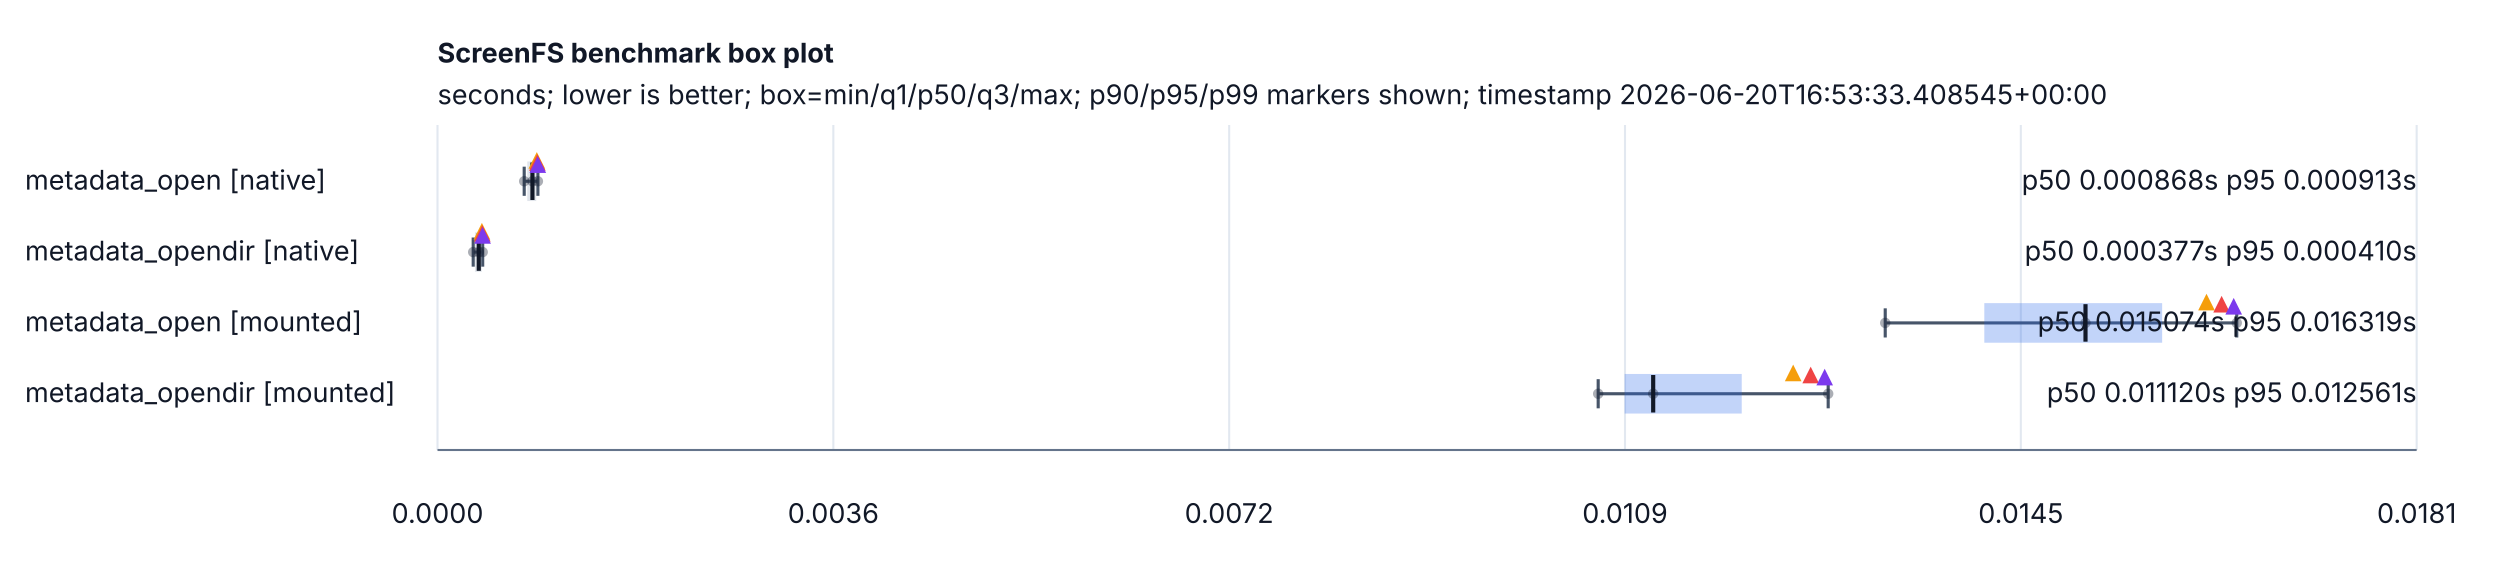
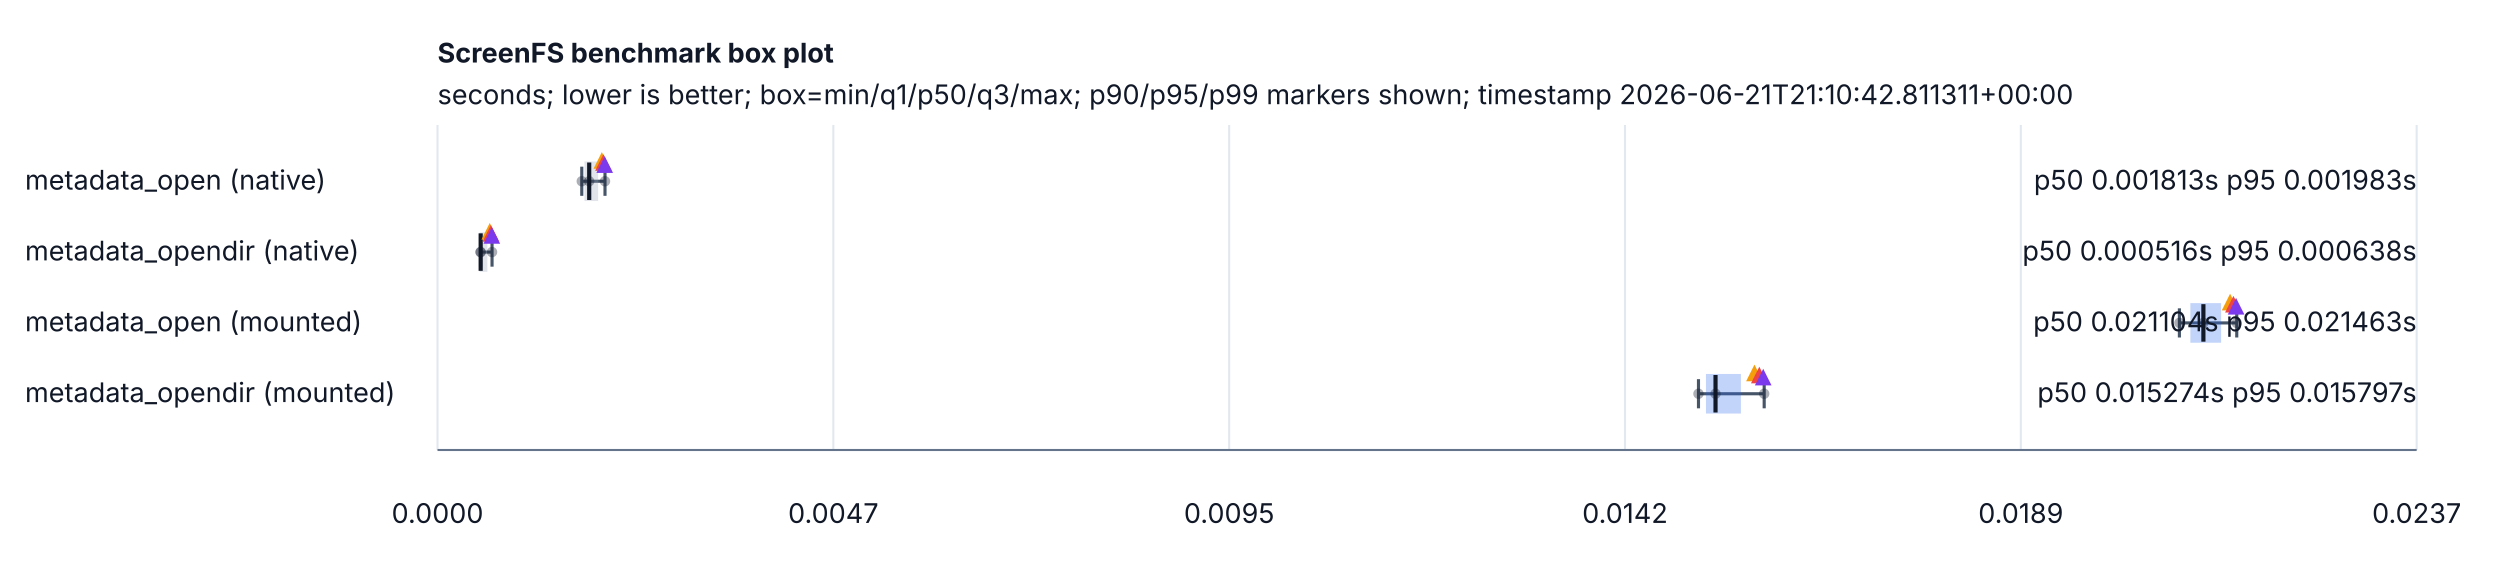
<svg xmlns="http://www.w3.org/2000/svg" width="1200" height="276" viewBox="0 0 1200 276">
  <style>
text{font-family:Inter,Pretendard,Arial,sans-serif;fill:#111827;font-size:13px}
.axis{stroke:#64748b;stroke-width:1}.grid{stroke:#e2e8f0;stroke-width:1}.median{stroke:#111827;stroke-width:2}.whisker{stroke:#475569;stroke-width:1.5}.sample{fill:#0f172a;opacity:.35}
</style>
  <text x="210" y="30" font-size="20" font-weight="700">ScreenFS benchmark box plot</text>
-   <text x="210" y="50">seconds; lower is better; box=min/q1/p50/q3/max; p90/p95/p99 markers shown; timestamp 2026-06-20T16:53:33.408545+00:00</text>
+   <text x="210" y="50">seconds; lower is better; box=min/q1/p50/q3/max; p90/p95/p99 markers shown; timestamp 2026-06-21T21:10:42.811311+00:00</text>
  <line class="grid" x1="210.00" y1="60" x2="210.00" y2="216" />
  <text x="210.00" y="251" text-anchor="middle">0.0000</text>
  <line class="grid" x1="400.00" y1="60" x2="400.00" y2="216" />
-   <text x="400.00" y="251" text-anchor="middle">0.0036</text>
+   <text x="400.00" y="251" text-anchor="middle">0.0047</text>
  <line class="grid" x1="590.00" y1="60" x2="590.00" y2="216" />
-   <text x="590.00" y="251" text-anchor="middle">0.0072</text>
+   <text x="590.00" y="251" text-anchor="middle">0.0095</text>
  <line class="grid" x1="780.00" y1="60" x2="780.00" y2="216" />
-   <text x="780.00" y="251" text-anchor="middle">0.0109</text>
+   <text x="780.00" y="251" text-anchor="middle">0.0142</text>
  <line class="grid" x1="970.00" y1="60" x2="970.00" y2="216" />
-   <text x="970.00" y="251" text-anchor="middle">0.0145</text>
+   <text x="970.00" y="251" text-anchor="middle">0.0189</text>
  <line class="grid" x1="1160.00" y1="60" x2="1160.00" y2="216" />
-   <text x="1160.00" y="251" text-anchor="middle">0.0181</text>
+   <text x="1160.00" y="251" text-anchor="middle">0.0237</text>
  <line class="axis" x1="210" y1="216" x2="1160" y2="216" />
-   <text x="12" y="91.00">metadata_open [native]</text>
-   <line class="whisker" x1="251.62" y1="87.00" x2="258.19" y2="87.00" />
-   <line class="whisker" x1="251.62" y1="80.00" x2="251.62" y2="94.00" />
-   <line class="whisker" x1="258.19" y1="80.00" x2="258.19" y2="94.00" />
-   <rect x="253.59" y="78.00" width="3.29" height="18" fill="#94a3b8" opacity="0.28" stroke="#94a3b8" />
-   <line class="median" x1="255.57" y1="78.00" x2="255.57" y2="96.00" />
-   <circle class="sample" cx="251.62" cy="87.00" r="2.5" />
-   <circle class="sample" cx="255.57" cy="87.00" r="2.5" />
-   <circle class="sample" cx="258.19" cy="87.00" r="2.5" />
-   <polygon points="257.67,73.00 253.67,81.00 261.67,81.00" fill="#f59e0b" />
-   <polygon points="257.93,74.00 253.93,82.00 261.93,82.00" fill="#ef4444" />
-   <polygon points="258.14,75.00 254.14,83.00 262.14,83.00" fill="#7c3aed" />
-   <text x="1160" y="91.00" text-anchor="end">p50 0.000868s p95 0.000913s</text>
-   <text x="12" y="125.00">metadata_opendir [native]</text>
-   <line class="whisker" x1="227.14" y1="121.00" x2="231.69" y2="121.00" />
-   <line class="whisker" x1="227.14" y1="114.00" x2="227.14" y2="128.00" />
-   <line class="whisker" x1="231.69" y1="114.00" x2="231.69" y2="128.00" />
-   <rect x="228.48" y="112.00" width="2.27" height="18" fill="#94a3b8" opacity="0.28" stroke="#94a3b8" />
-   <line class="median" x1="229.81" y1="112.00" x2="229.81" y2="130.00" />
-   <circle class="sample" cx="231.69" cy="121.00" r="2.5" />
-   <circle class="sample" cx="229.81" cy="121.00" r="2.5" />
-   <circle class="sample" cx="227.14" cy="121.00" r="2.5" />
-   <polygon points="231.31,107.00 227.31,115.00 235.31,115.00" fill="#f59e0b" />
-   <polygon points="231.50,108.00 227.50,116.00 235.50,116.00" fill="#ef4444" />
-   <polygon points="231.65,109.00 227.65,117.00 235.65,117.00" fill="#7c3aed" />
-   <text x="1160" y="125.00" text-anchor="end">p50 0.000377s p95 0.000410s</text>
-   <text x="12" y="159.00">metadata_open [mounted]</text>
-   <line class="whisker" x1="904.91" y1="155.00" x2="1073.64" y2="155.00" />
-   <line class="whisker" x1="904.91" y1="148.00" x2="904.91" y2="162.00" />
+   <text x="12" y="91.00">metadata_open (native)</text>
+   <line class="whisker" x1="279.25" y1="87.00" x2="290.40" y2="87.00" />
+   <line class="whisker" x1="279.25" y1="80.00" x2="279.25" y2="94.00" />
+   <line class="whisker" x1="290.40" y1="80.00" x2="290.40" y2="94.00" />
+   <rect x="281.04" y="78.00" width="5.58" height="18" fill="#94a3b8" opacity="0.28" stroke="#94a3b8" />
+   <line class="median" x1="282.82" y1="78.00" x2="282.82" y2="96.00" />
+   <circle class="sample" cx="290.40" cy="87.00" r="2.5" />
+   <circle class="sample" cx="282.82" cy="87.00" r="2.5" />
+   <circle class="sample" cx="279.25" cy="87.00" r="2.5" />
+   <polygon points="288.89,73.00 284.89,81.00 292.89,81.00" fill="#f59e0b" />
+   <polygon points="289.65,74.00 285.65,82.00 293.65,82.00" fill="#ef4444" />
+   <polygon points="290.25,75.00 286.25,83.00 294.25,83.00" fill="#7c3aed" />
+   <text x="1160" y="91.00" text-anchor="end">p50 0.001813s p95 0.001983s</text>
+   <text x="12" y="125.00">metadata_opendir (native)</text>
+   <line class="whisker" x1="230.66" y1="121.00" x2="236.18" y2="121.00" />
+   <line class="whisker" x1="230.66" y1="114.00" x2="230.66" y2="128.00" />
+   <line class="whisker" x1="236.18" y1="114.00" x2="236.18" y2="128.00" />
+   <rect x="230.69" y="112.00" width="2.76" height="18" fill="#94a3b8" opacity="0.28" stroke="#94a3b8" />
+   <line class="median" x1="230.72" y1="112.00" x2="230.72" y2="130.00" />
+   <circle class="sample" cx="236.18" cy="121.00" r="2.5" />
+   <circle class="sample" cx="230.66" cy="121.00" r="2.5" />
+   <circle class="sample" cx="230.72" cy="121.00" r="2.5" />
+   <polygon points="235.08,107.00 231.08,115.00 239.08,115.00" fill="#f59e0b" />
+   <polygon points="235.63,108.00 231.63,116.00 239.63,116.00" fill="#ef4444" />
+   <polygon points="236.07,109.00 232.07,117.00 240.07,117.00" fill="#7c3aed" />
+   <text x="1160" y="125.00" text-anchor="end">p50 0.000516s p95 0.000638s</text>
+   <text x="12" y="159.00">metadata_open (mounted)</text>
+   <line class="whisker" x1="1046.11" y1="155.00" x2="1073.64" y2="155.00" />
+   <line class="whisker" x1="1046.11" y1="148.00" x2="1046.11" y2="162.00" />
  <line class="whisker" x1="1073.64" y1="148.00" x2="1073.64" y2="162.00" />
-   <rect x="952.97" y="146.00" width="84.36" height="18" fill="#2563eb" opacity="0.28" stroke="#2563eb" />
-   <line class="median" x1="1001.04" y1="146.00" x2="1001.04" y2="164.00" />
+   <rect x="1051.87" y="146.00" width="13.76" height="18" fill="#2563eb" opacity="0.28" stroke="#2563eb" />
+   <line class="median" x1="1057.63" y1="146.00" x2="1057.63" y2="164.00" />
  <circle class="sample" cx="1073.64" cy="155.00" r="2.5" />
-   <circle class="sample" cx="1001.04" cy="155.00" r="2.5" />
-   <circle class="sample" cx="904.91" cy="155.00" r="2.5" />
-   <polygon points="1059.12,141.00 1055.12,149.00 1063.12,149.00" fill="#f59e0b" />
-   <polygon points="1066.38,142.00 1062.38,150.00 1070.38,150.00" fill="#ef4444" />
-   <polygon points="1072.18,143.00 1068.18,151.00 1076.18,151.00" fill="#7c3aed" />
-   <text x="1160" y="159.00" text-anchor="end">p50 0.015074s p95 0.016319s</text>
-   <text x="12" y="193.00">metadata_opendir [mounted]</text>
-   <line class="whisker" x1="767.13" y1="189.00" x2="877.53" y2="189.00" />
-   <line class="whisker" x1="767.13" y1="182.00" x2="767.13" y2="196.00" />
-   <line class="whisker" x1="877.53" y1="182.00" x2="877.53" y2="196.00" />
-   <rect x="780.33" y="180.00" width="55.20" height="18" fill="#2563eb" opacity="0.28" stroke="#2563eb" />
-   <line class="median" x1="793.53" y1="180.00" x2="793.53" y2="198.00" />
-   <circle class="sample" cx="793.53" cy="189.00" r="2.5" />
-   <circle class="sample" cx="767.13" cy="189.00" r="2.5" />
-   <circle class="sample" cx="877.53" cy="189.00" r="2.5" />
-   <polygon points="860.73,175.00 856.73,183.00 864.73,183.00" fill="#f59e0b" />
-   <polygon points="869.13,176.00 865.13,184.00 873.13,184.00" fill="#ef4444" />
-   <polygon points="875.85,177.00 871.85,185.00 879.85,185.00" fill="#7c3aed" />
-   <text x="1160" y="193.00" text-anchor="end">p50 0.011120s p95 0.012561s</text>
+   <circle class="sample" cx="1057.63" cy="155.00" r="2.5" />
+   <circle class="sample" cx="1046.11" cy="155.00" r="2.5" />
+   <polygon points="1070.44,141.00 1066.44,149.00 1074.44,149.00" fill="#f59e0b" />
+   <polygon points="1072.04,142.00 1068.04,150.00 1076.04,150.00" fill="#ef4444" />
+   <polygon points="1073.32,143.00 1069.32,151.00 1077.32,151.00" fill="#7c3aed" />
+   <text x="1160" y="159.00" text-anchor="end">p50 0.021104s p95 0.021463s</text>
+   <text x="12" y="193.00">metadata_opendir (mounted)</text>
+   <line class="whisker" x1="815.27" y1="189.00" x2="846.81" y2="189.00" />
+   <line class="whisker" x1="815.27" y1="182.00" x2="815.27" y2="196.00" />
+   <line class="whisker" x1="846.81" y1="182.00" x2="846.81" y2="196.00" />
+   <rect x="819.36" y="180.00" width="15.77" height="18" fill="#2563eb" opacity="0.28" stroke="#2563eb" />
+   <line class="median" x1="823.45" y1="180.00" x2="823.45" y2="198.00" />
+   <circle class="sample" cx="823.45" cy="189.00" r="2.5" />
+   <circle class="sample" cx="846.81" cy="189.00" r="2.5" />
+   <circle class="sample" cx="815.27" cy="189.00" r="2.5" />
+   <polygon points="842.14,175.00 838.14,183.00 846.14,183.00" fill="#f59e0b" />
+   <polygon points="844.47,176.00 840.47,184.00 848.47,184.00" fill="#ef4444" />
+   <polygon points="846.34,177.00 842.34,185.00 850.34,185.00" fill="#7c3aed" />
+   <text x="1160" y="193.00" text-anchor="end">p50 0.015274s p95 0.015797s</text>
</svg>
